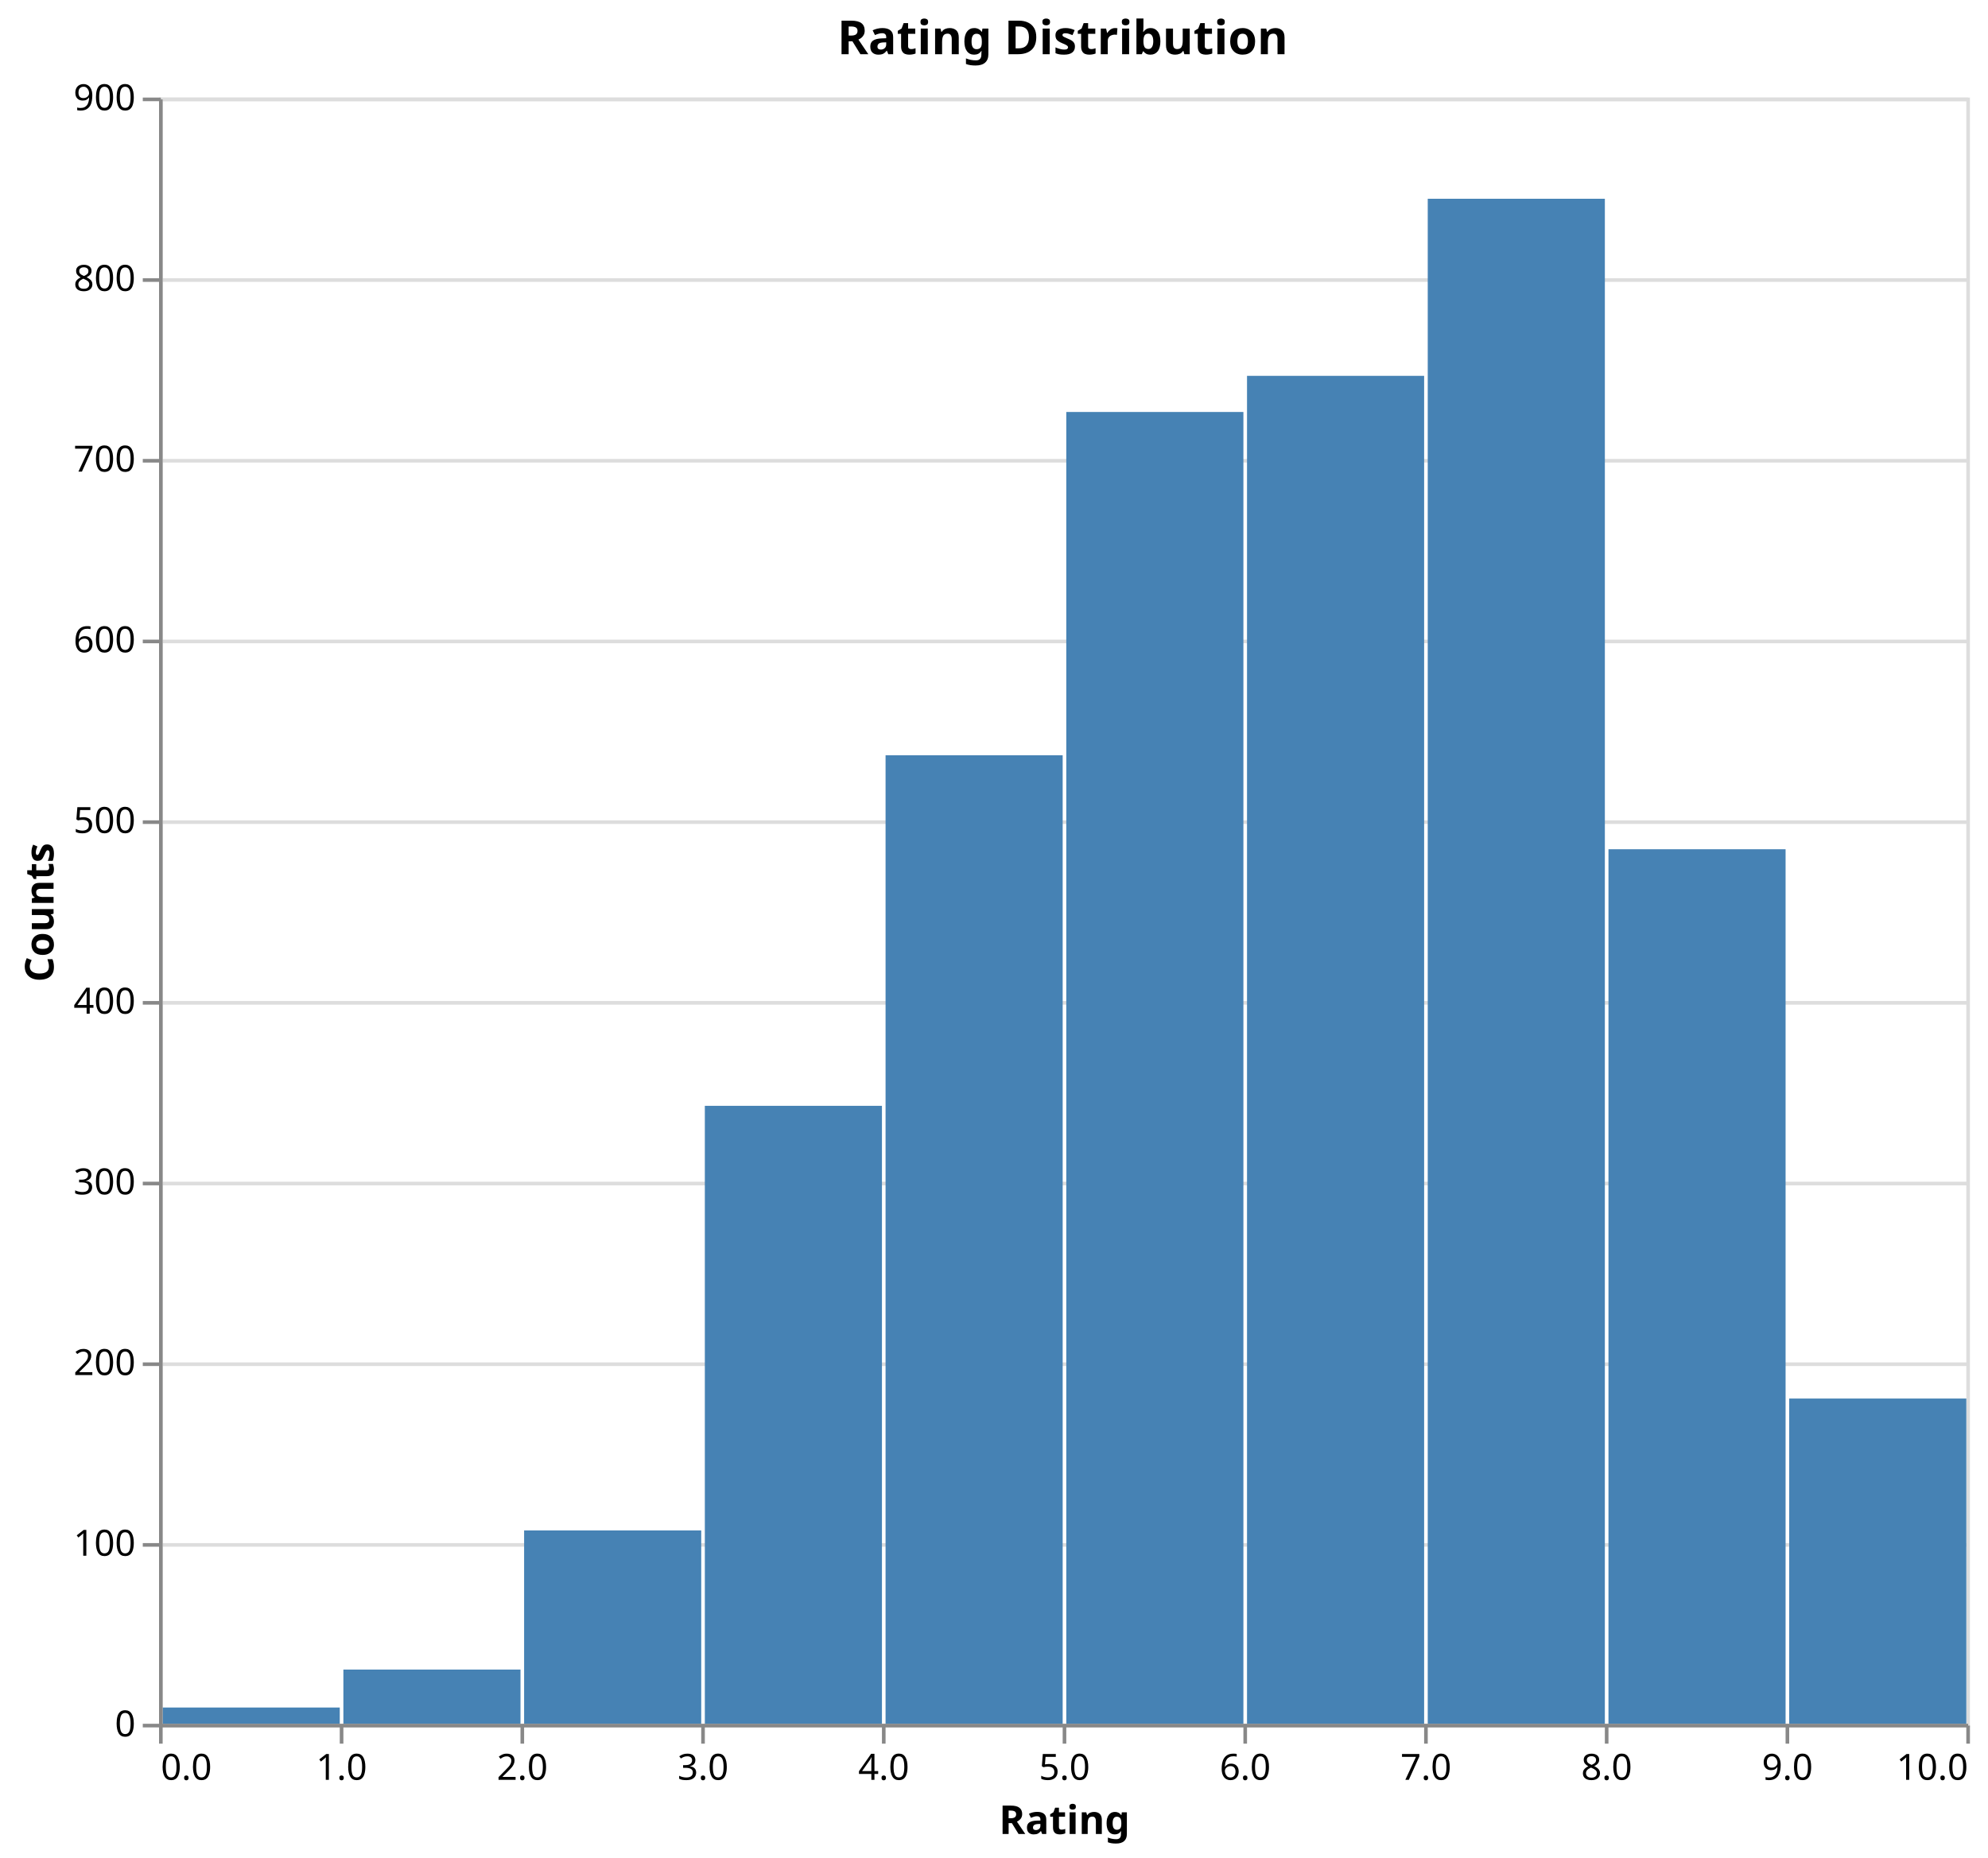
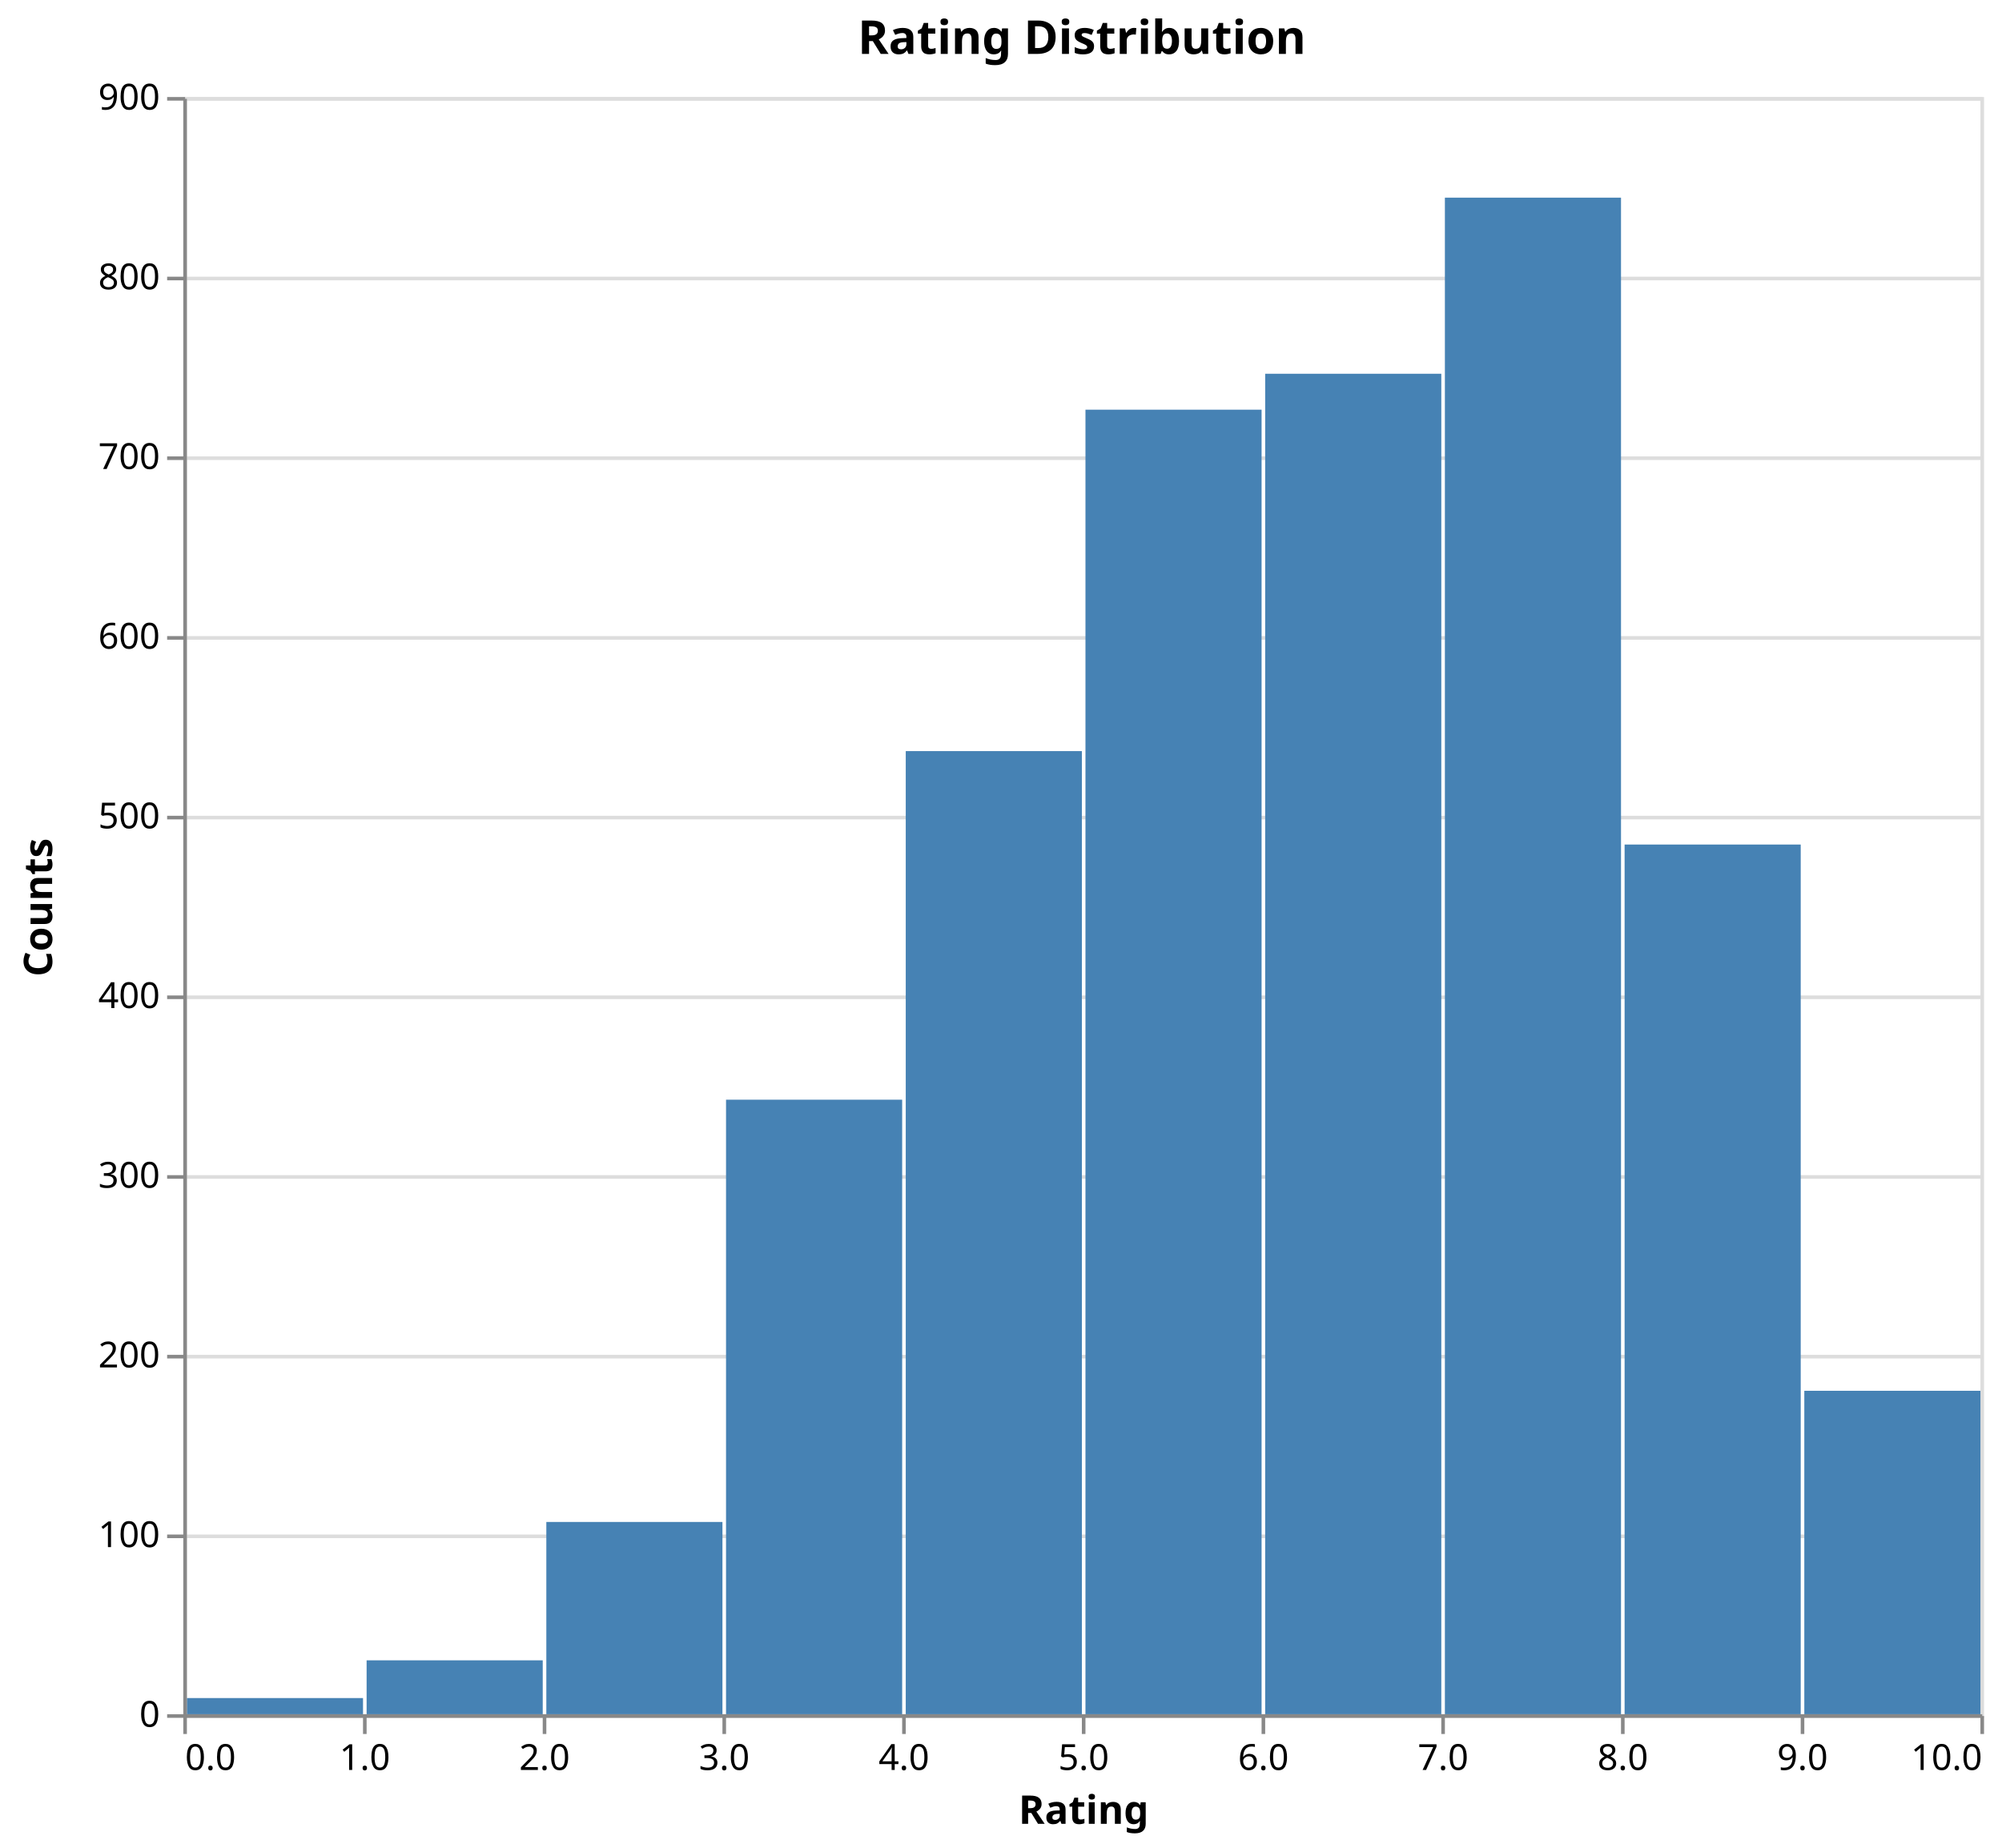
- <svg xmlns="http://www.w3.org/2000/svg" class="marks" width="550" height="514" viewBox="0 0 550 514" version="1.1">
-   <g transform="translate(44,27)">
+ <svg xmlns="http://www.w3.org/2000/svg" class="marks" width="557" height="514" viewBox="0 0 557 514" version="1.1">
+   <g transform="translate(51,27)">
    <g class="mark-group role-frame root">
      <g transform="translate(0,0)">
        <path class="background" d="M0.5,0.5h500v450h-500Z" style="fill: none; stroke: #ddd;" />
        <g>
          <g class="mark-group role-axis">
            <g transform="translate(0.5,0.5)">
              <path class="background" d="M0,0h0v0h0Z" style="pointer-events: none; fill: none;" />
              <g>
                <g class="mark-rule role-axis-grid" style="pointer-events: none;">
                  <line transform="translate(0,450)" x2="500" y2="0" style="fill: none; stroke: #ddd; stroke-width: 1; opacity: 1;" />
                  <line transform="translate(0,400)" x2="500" y2="0" style="fill: none; stroke: #ddd; stroke-width: 1; opacity: 1;" />
                  <line transform="translate(0,350)" x2="500" y2="0" style="fill: none; stroke: #ddd; stroke-width: 1; opacity: 1;" />
                  <line transform="translate(0,300)" x2="500" y2="0" style="fill: none; stroke: #ddd; stroke-width: 1; opacity: 1;" />
                  <line transform="translate(0,250)" x2="500" y2="0" style="fill: none; stroke: #ddd; stroke-width: 1; opacity: 1;" />
                  <line transform="translate(0,200)" x2="500" y2="0" style="fill: none; stroke: #ddd; stroke-width: 1; opacity: 1;" />
                  <line transform="translate(0,150)" x2="500" y2="0" style="fill: none; stroke: #ddd; stroke-width: 1; opacity: 1;" />
                  <line transform="translate(0,100)" x2="500" y2="0" style="fill: none; stroke: #ddd; stroke-width: 1; opacity: 1;" />
                  <line transform="translate(0,50)" x2="500" y2="0" style="fill: none; stroke: #ddd; stroke-width: 1; opacity: 1;" />
                  <line transform="translate(0,0)" x2="500" y2="0" style="fill: none; stroke: #ddd; stroke-width: 1; opacity: 1;" />
                </g>
              </g>
            </g>
          </g>
          <g class="mark-rect role-mark marks">
            <path d="M351,28h49v422h-49Z" style="fill: steelblue;" />
            <path d="M251,87h49v363h-49Z" style="fill: steelblue;" />
            <path d="M301,77h49v373h-49Z" style="fill: steelblue;" />
            <path d="M201,182h49v268h-49Z" style="fill: steelblue;" />
            <path d="M401,208h49v242h-49Z" style="fill: steelblue;" />
            <path d="M451,360h49v90h-49Z" style="fill: steelblue;" />
            <path d="M151,279h49v171h-49Z" style="fill: steelblue;" />
            <path d="M101,396.5h49v53.5h-49Z" style="fill: steelblue;" />
            <path d="M51,435h49v15h-49Z" style="fill: steelblue;" />
            <path d="M1,445.5h49v4.5h-49Z" style="fill: steelblue;" />
          </g>
          <g class="mark-text role-title" style="pointer-events: none;">
            <text text-anchor="middle" transform="translate(250,-12)" style="font-family: sans-serif; font-size: 13px; font-weight: bold; fill: #000; opacity: 1;">Rating Distribution</text>
          </g>
          <g class="mark-group role-axis">
            <g transform="translate(0.5,450.5)">
              <path class="background" d="M0,0h0v0h0Z" style="pointer-events: none; fill: none;" />
              <g>
                <g class="mark-rule role-axis-tick" style="pointer-events: none;">
                  <line transform="translate(0,0)" x2="0" y2="5" style="fill: none; stroke: #888; stroke-width: 1; opacity: 1;" />
                  <line transform="translate(50,0)" x2="0" y2="5" style="fill: none; stroke: #888; stroke-width: 1; opacity: 1;" />
                  <line transform="translate(100,0)" x2="0" y2="5" style="fill: none; stroke: #888; stroke-width: 1; opacity: 1;" />
                  <line transform="translate(150,0)" x2="0" y2="5" style="fill: none; stroke: #888; stroke-width: 1; opacity: 1;" />
                  <line transform="translate(200,0)" x2="0" y2="5" style="fill: none; stroke: #888; stroke-width: 1; opacity: 1;" />
                  <line transform="translate(250,0)" x2="0" y2="5" style="fill: none; stroke: #888; stroke-width: 1; opacity: 1;" />
                  <line transform="translate(300,0)" x2="0" y2="5" style="fill: none; stroke: #888; stroke-width: 1; opacity: 1;" />
                  <line transform="translate(350,0)" x2="0" y2="5" style="fill: none; stroke: #888; stroke-width: 1; opacity: 1;" />
                  <line transform="translate(400,0)" x2="0" y2="5" style="fill: none; stroke: #888; stroke-width: 1; opacity: 1;" />
                  <line transform="translate(450,0)" x2="0" y2="5" style="fill: none; stroke: #888; stroke-width: 1; opacity: 1;" />
                  <line transform="translate(500,0)" x2="0" y2="5" style="fill: none; stroke: #888; stroke-width: 1; opacity: 1;" />
                </g>
                <g class="mark-text role-axis-label" style="pointer-events: none;">
                  <text text-anchor="start" transform="translate(0,15)" style="font-family: sans-serif; font-size: 10px; fill: #000; opacity: 1;">0.0</text>
                  <text text-anchor="middle" transform="translate(50,15)" style="font-family: sans-serif; font-size: 10px; fill: #000; opacity: 1;">1.0</text>
                  <text text-anchor="middle" transform="translate(100,15)" style="font-family: sans-serif; font-size: 10px; fill: #000; opacity: 1;">2.0</text>
                  <text text-anchor="middle" transform="translate(150,15)" style="font-family: sans-serif; font-size: 10px; fill: #000; opacity: 1;">3.0</text>
                  <text text-anchor="middle" transform="translate(200,15)" style="font-family: sans-serif; font-size: 10px; fill: #000; opacity: 1;">4.0</text>
                  <text text-anchor="middle" transform="translate(250,15)" style="font-family: sans-serif; font-size: 10px; fill: #000; opacity: 1;">5.0</text>
                  <text text-anchor="middle" transform="translate(300,15)" style="font-family: sans-serif; font-size: 10px; fill: #000; opacity: 1;">6.0</text>
                  <text text-anchor="middle" transform="translate(350,15)" style="font-family: sans-serif; font-size: 10px; fill: #000; opacity: 1;">7.0</text>
                  <text text-anchor="middle" transform="translate(400,15)" style="font-family: sans-serif; font-size: 10px; fill: #000; opacity: 1;">8.0</text>
                  <text text-anchor="middle" transform="translate(450,15)" style="font-family: sans-serif; font-size: 10px; fill: #000; opacity: 1;">9.0</text>
                  <text text-anchor="end" transform="translate(500,15)" style="font-family: sans-serif; font-size: 10px; fill: #000; opacity: 1;">10.0</text>
                </g>
                <g class="mark-rule role-axis-domain" style="pointer-events: none;">
                  <line transform="translate(0,0)" x2="500" y2="0" style="fill: none; stroke: #888; stroke-width: 1; opacity: 1;" />
                </g>
                <g class="mark-text role-axis-title" style="pointer-events: none;">
                  <text text-anchor="middle" transform="translate(250,30)" style="font-family: sans-serif; font-size: 11px; font-weight: bold; fill: #000; opacity: 1;">Rating</text>
                </g>
              </g>
            </g>
          </g>
          <g class="mark-group role-axis">
            <g transform="translate(0.5,0.5)">
              <path class="background" d="M0,0h0v0h0Z" style="pointer-events: none; fill: none;" />
              <g>
                <g class="mark-rule role-axis-tick" style="pointer-events: none;">
                  <line transform="translate(0,450)" x2="-5" y2="0" style="fill: none; stroke: #888; stroke-width: 1; opacity: 1;" />
                  <line transform="translate(0,400)" x2="-5" y2="0" style="fill: none; stroke: #888; stroke-width: 1; opacity: 1;" />
                  <line transform="translate(0,350)" x2="-5" y2="0" style="fill: none; stroke: #888; stroke-width: 1; opacity: 1;" />
                  <line transform="translate(0,300)" x2="-5" y2="0" style="fill: none; stroke: #888; stroke-width: 1; opacity: 1;" />
                  <line transform="translate(0,250)" x2="-5" y2="0" style="fill: none; stroke: #888; stroke-width: 1; opacity: 1;" />
                  <line transform="translate(0,200)" x2="-5" y2="0" style="fill: none; stroke: #888; stroke-width: 1; opacity: 1;" />
                  <line transform="translate(0,150)" x2="-5" y2="0" style="fill: none; stroke: #888; stroke-width: 1; opacity: 1;" />
                  <line transform="translate(0,100)" x2="-5" y2="0" style="fill: none; stroke: #888; stroke-width: 1; opacity: 1;" />
                  <line transform="translate(0,50)" x2="-5" y2="0" style="fill: none; stroke: #888; stroke-width: 1; opacity: 1;" />
                  <line transform="translate(0,0)" x2="-5" y2="0" style="fill: none; stroke: #888; stroke-width: 1; opacity: 1;" />
                </g>
                <g class="mark-text role-axis-label" style="pointer-events: none;">
                  <text text-anchor="end" transform="translate(-7,453)" style="font-family: sans-serif; font-size: 10px; fill: #000; opacity: 1;">0</text>
                  <text text-anchor="end" transform="translate(-7,403)" style="font-family: sans-serif; font-size: 10px; fill: #000; opacity: 1;">100</text>
                  <text text-anchor="end" transform="translate(-7,353)" style="font-family: sans-serif; font-size: 10px; fill: #000; opacity: 1;">200</text>
                  <text text-anchor="end" transform="translate(-7,303)" style="font-family: sans-serif; font-size: 10px; fill: #000; opacity: 1;">300</text>
                  <text text-anchor="end" transform="translate(-7,253)" style="font-family: sans-serif; font-size: 10px; fill: #000; opacity: 1;">400</text>
                  <text text-anchor="end" transform="translate(-7,203)" style="font-family: sans-serif; font-size: 10px; fill: #000; opacity: 1;">500</text>
                  <text text-anchor="end" transform="translate(-7,153)" style="font-family: sans-serif; font-size: 10px; fill: #000; opacity: 1;">600</text>
                  <text text-anchor="end" transform="translate(-7,103)" style="font-family: sans-serif; font-size: 10px; fill: #000; opacity: 1;">700</text>
                  <text text-anchor="end" transform="translate(-7,53)" style="font-family: sans-serif; font-size: 10px; fill: #000; opacity: 1;">800</text>
                  <text text-anchor="end" transform="translate(-7,3)" style="font-family: sans-serif; font-size: 10px; fill: #000; opacity: 1;">900</text>
                </g>
                <g class="mark-rule role-axis-domain" style="pointer-events: none;">
                  <line transform="translate(0,450)" x2="0" y2="-450" style="fill: none; stroke: #888; stroke-width: 1; opacity: 1;" />
                </g>
                <g class="mark-text role-axis-title" style="pointer-events: none;">
-                   <text text-anchor="middle" transform="translate(-27.68457,225) rotate(-90) translate(0,-2)" style="font-family: sans-serif; font-size: 11px; font-weight: bold; fill: #000; opacity: 1;">Counts</text>
+                   <text text-anchor="middle" transform="translate(-35,225) rotate(-90) translate(0,-2)" style="font-family: sans-serif; font-size: 11px; font-weight: bold; fill: #000; opacity: 1;">Counts</text>
                </g>
              </g>
            </g>
          </g>
        </g>
      </g>
    </g>
  </g>
</svg>
